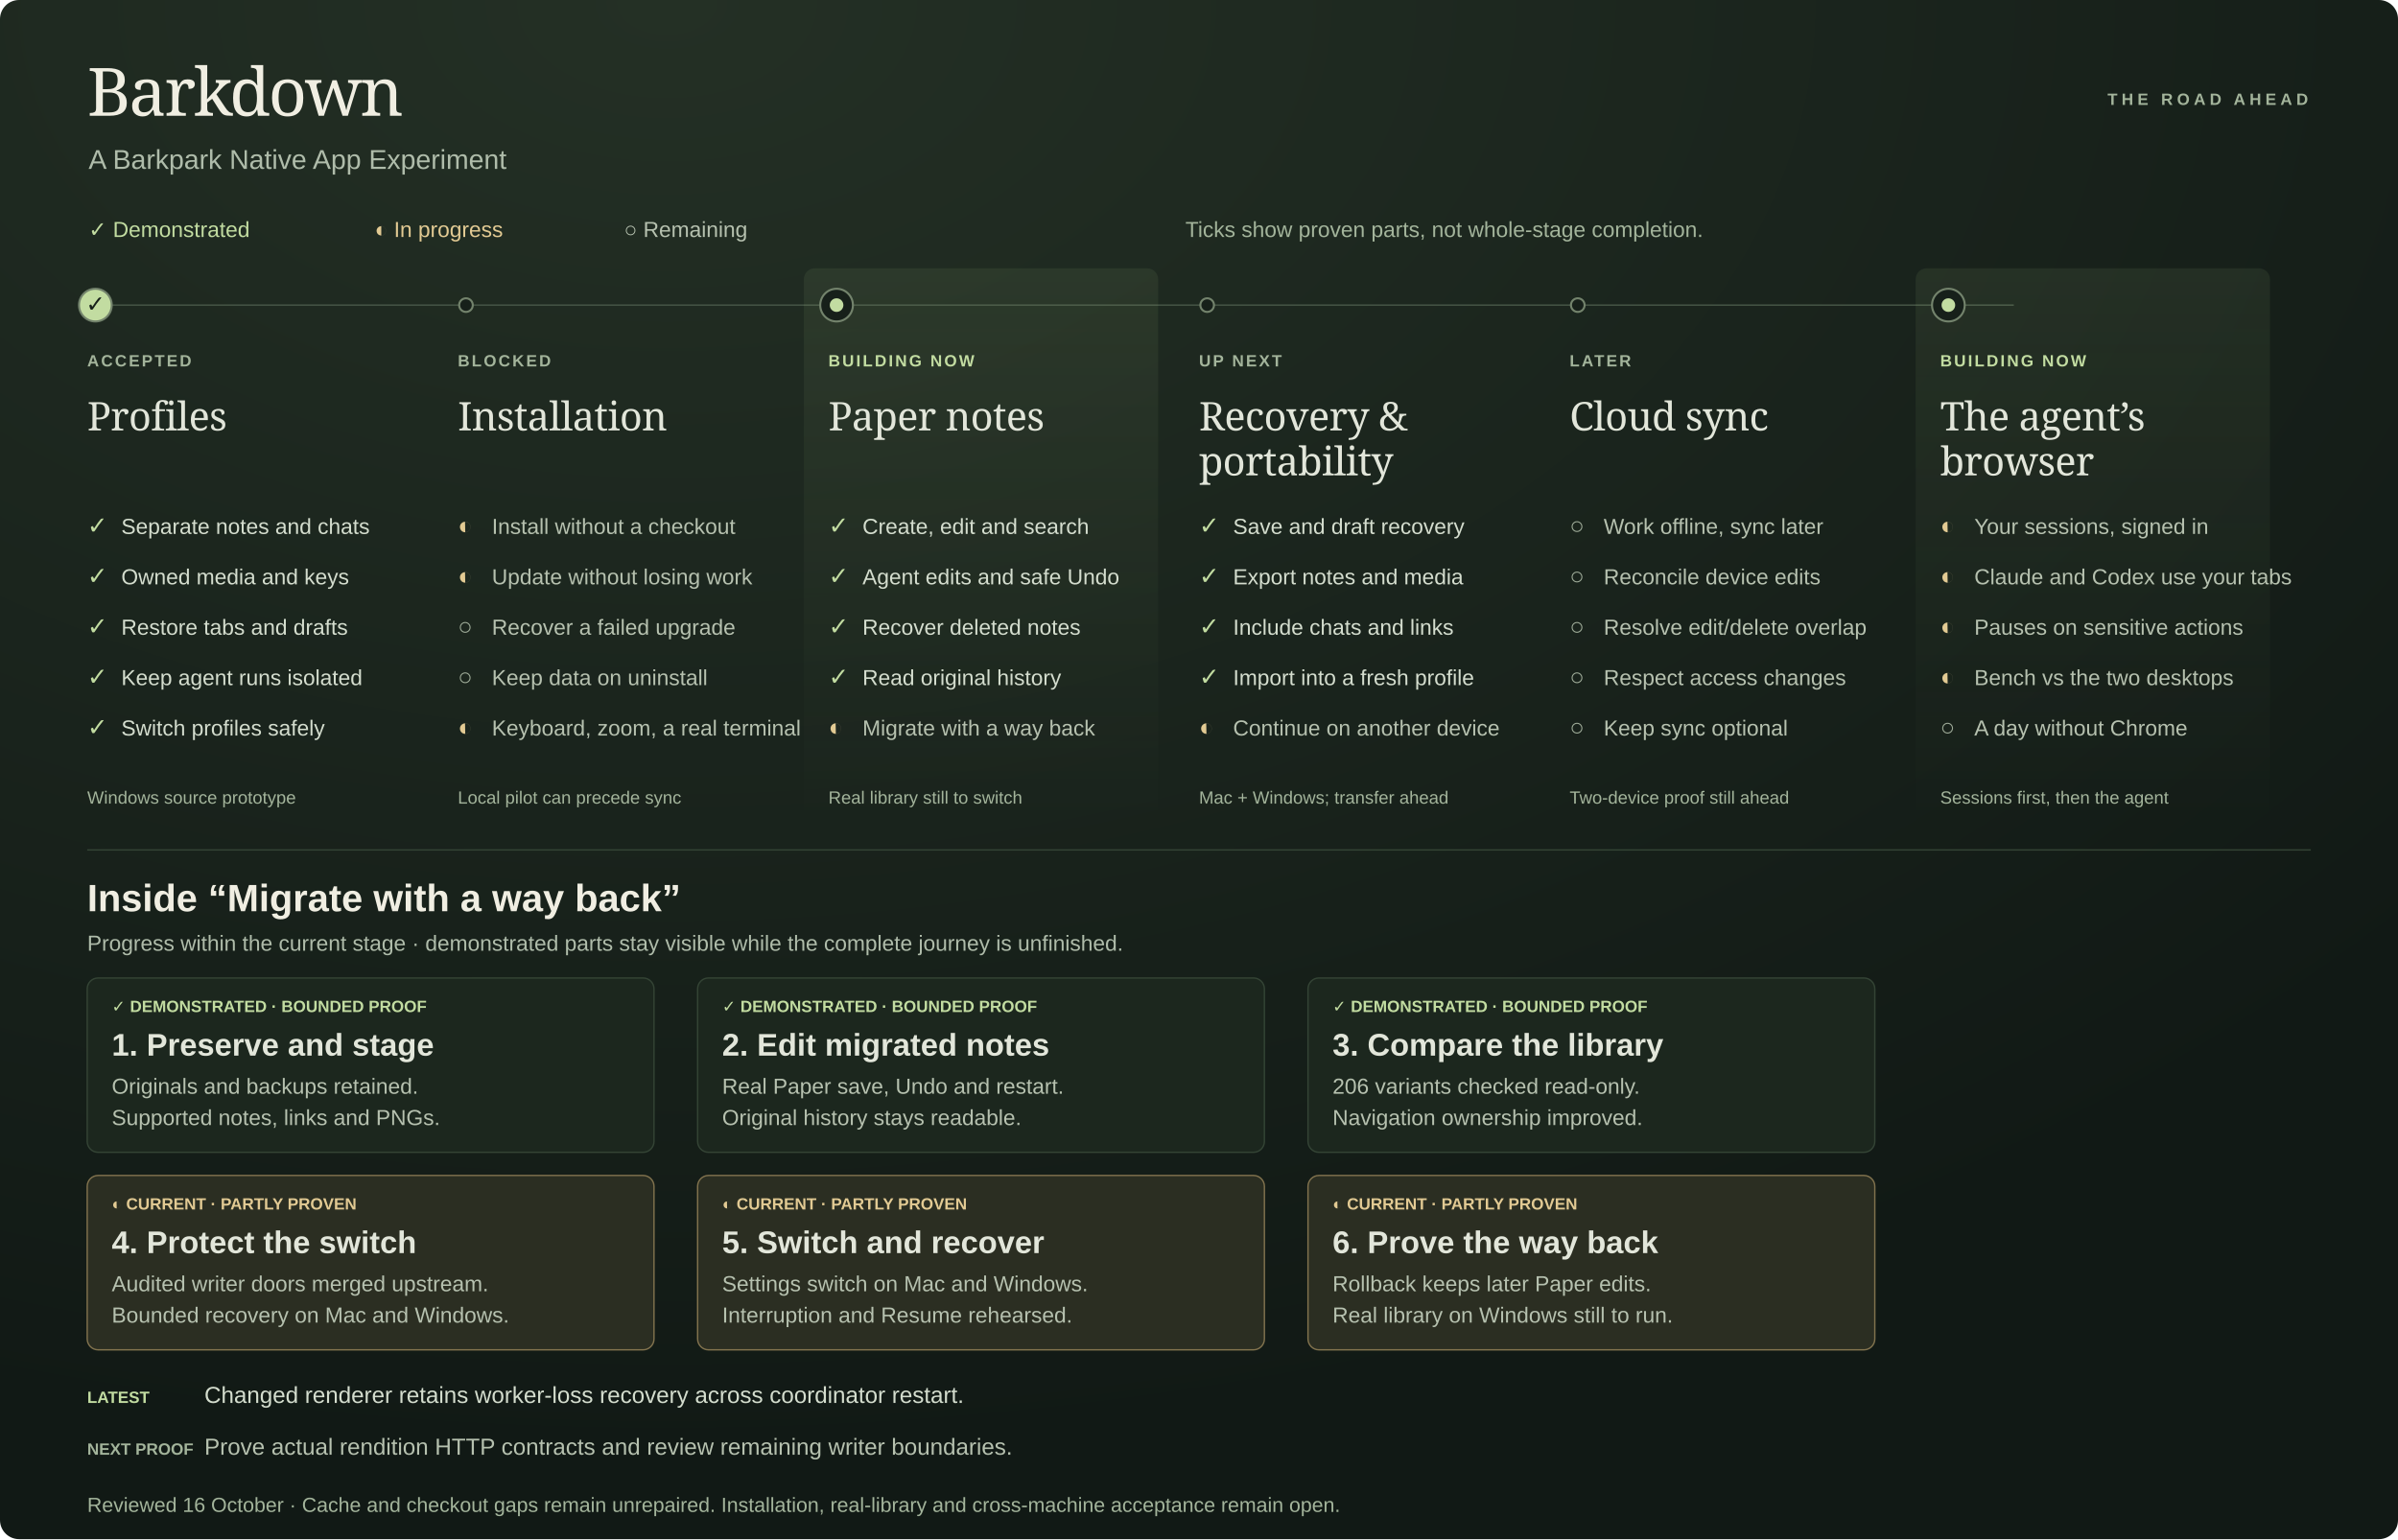
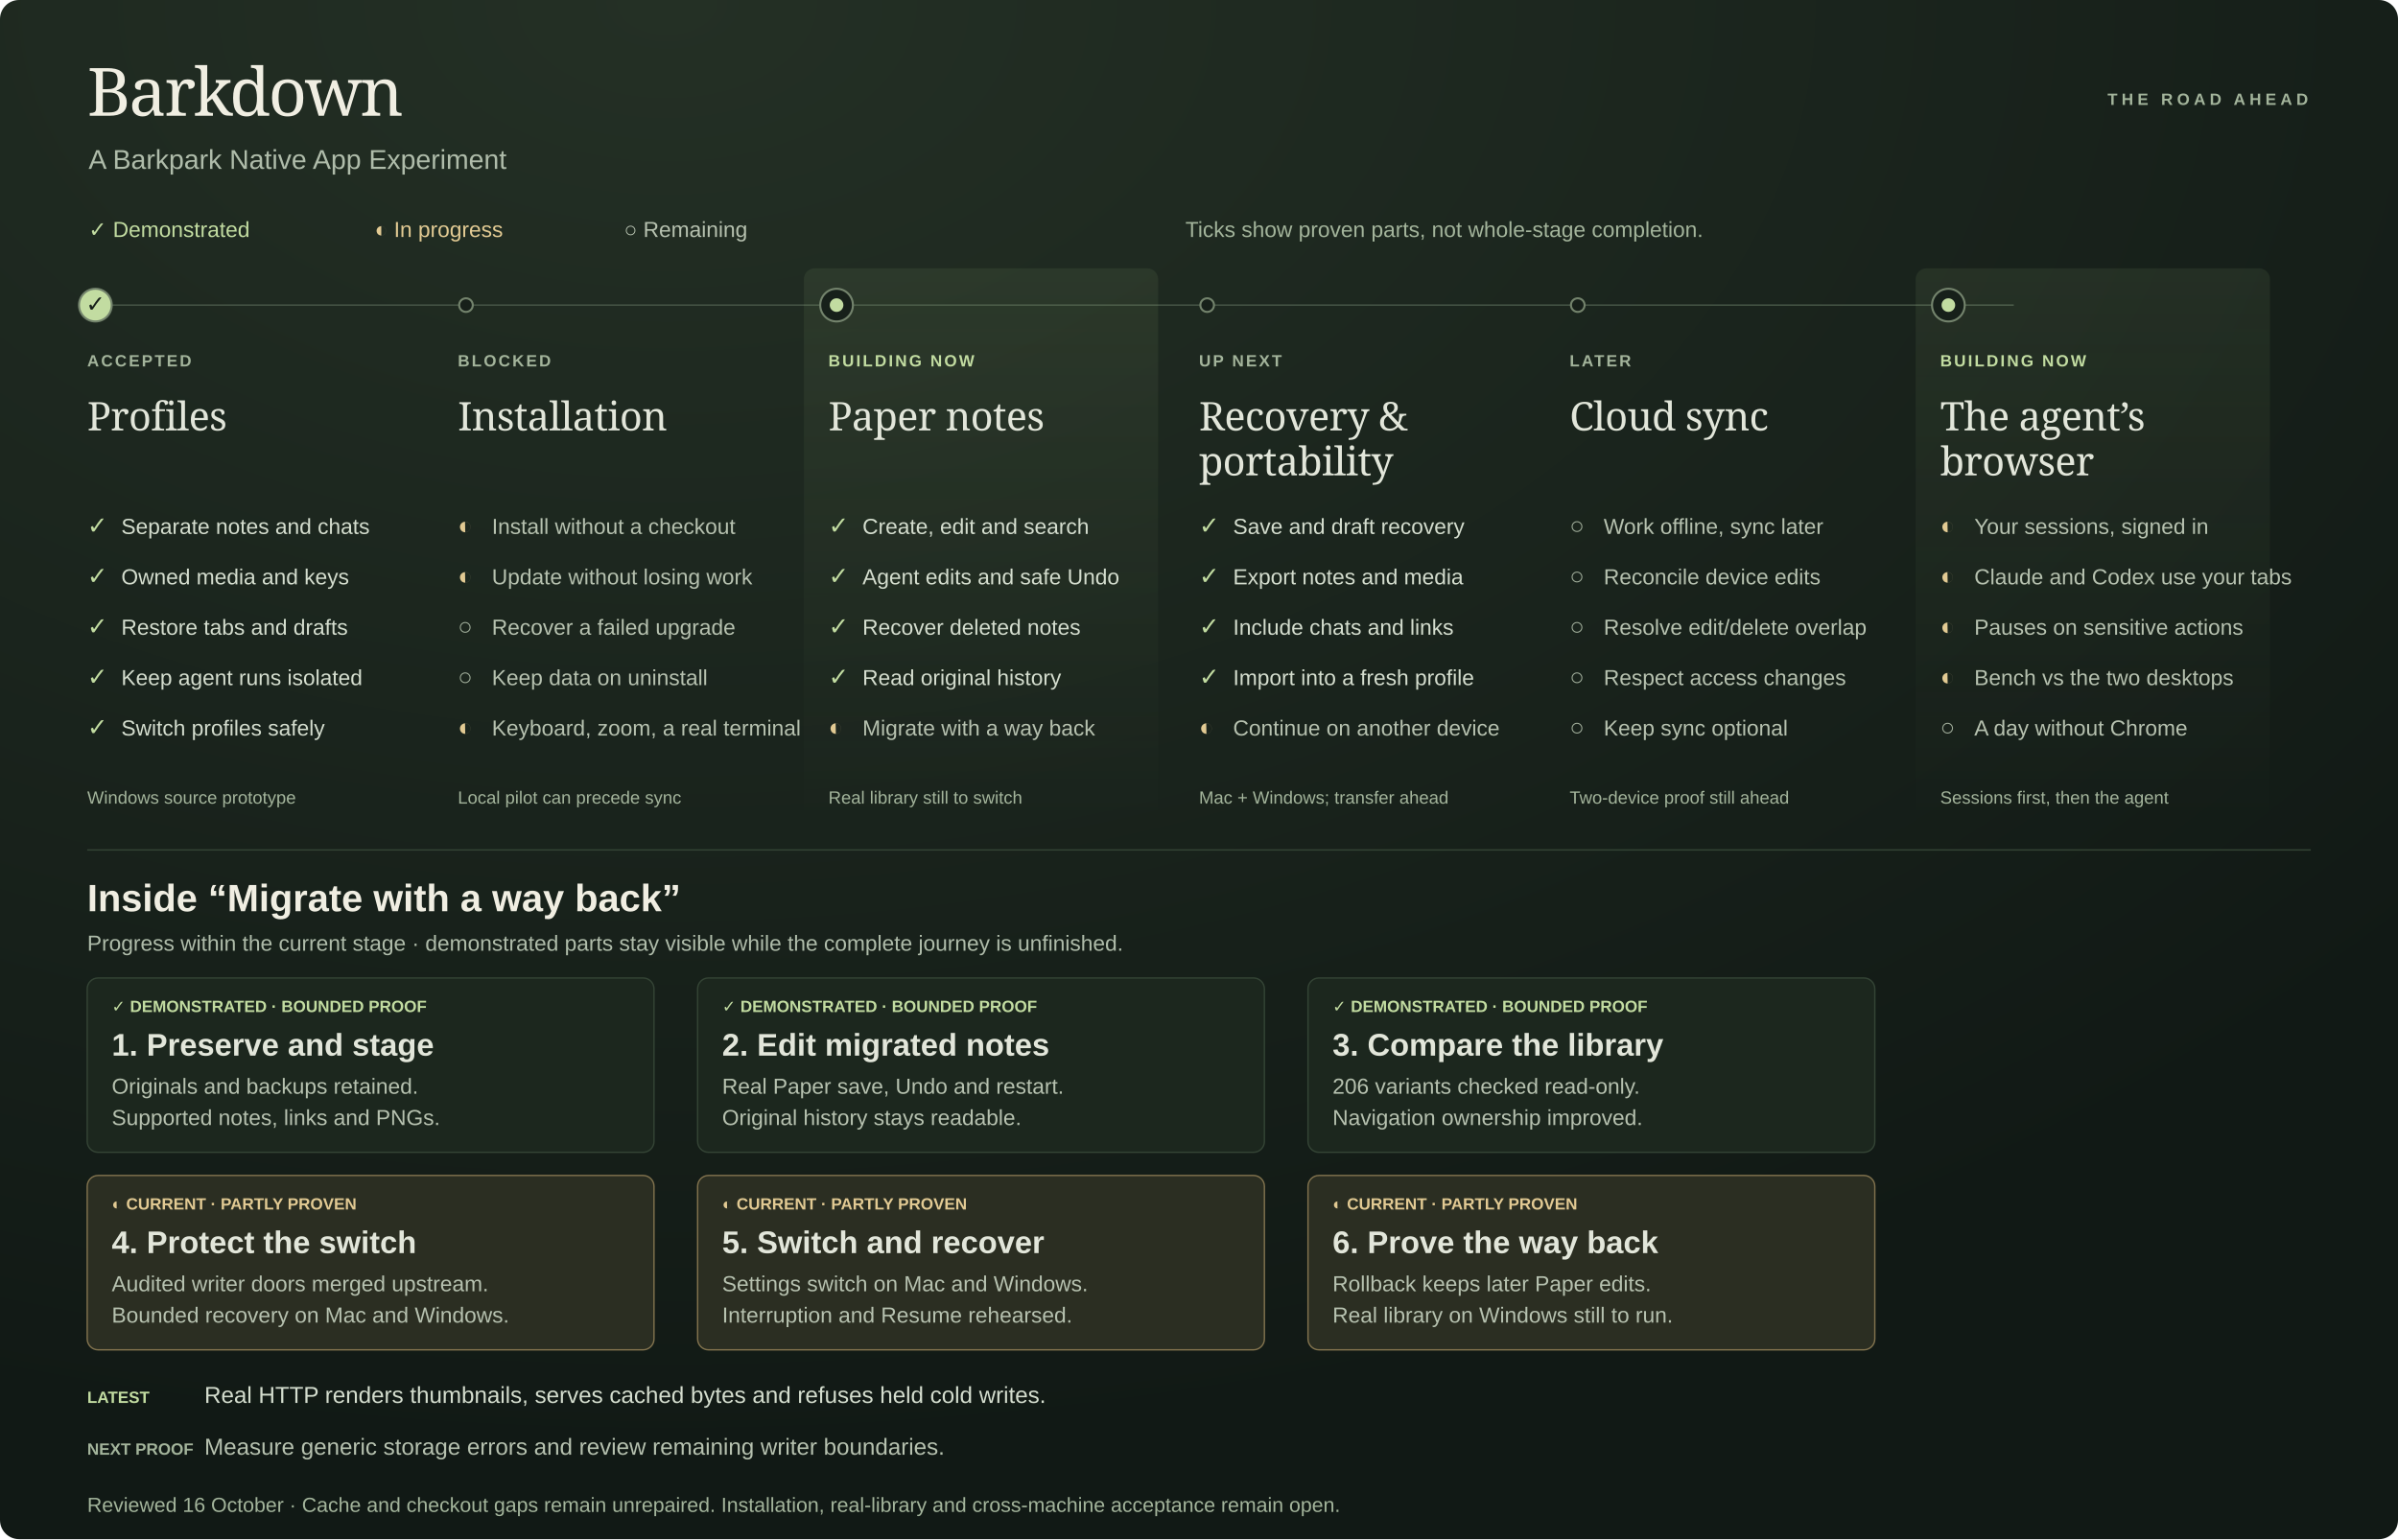
<svg xmlns="http://www.w3.org/2000/svg" width="1760" height="1130" viewBox="0 0 1760 1130" role="img" aria-labelledby="title desc">
  <defs>
    <radialGradient id="background" cx="28%" cy="0%" r="95%">
      <stop stop-color="#243025" />
      <stop offset="1" stop-color="#111915" />
    </radialGradient>
    <linearGradient id="focus" x2="0" y2="1">
      <stop stop-color="#a9c787" stop-opacity=".09" />
      <stop offset="1" stop-color="#a9c787" stop-opacity="0" />
    </linearGradient>
  </defs>
  <g font-family="Segoe UI, Arial, sans-serif">
    <rect width="1760" height="1130" rx="14" fill="url(#background)" />
    <text x="64" y="85" font-family="Georgia, serif" font-size="49" letter-spacing="-1.5" fill="#f0eee2">Barkdown</text>
    <text x="65" y="124" font-size="20" fill="#afbcaa" font-weight="400">A Barkpark Native App Experiment</text>
    <text x="1694" y="77" text-anchor="end" font-size="12" font-weight="600" letter-spacing="3" fill="#a3b49b">THE ROAD AHEAD</text>
    <text x="65" y="174" font-size="16" fill="#c2dca1" font-weight="400">✓  Demonstrated</text>
    <text x="275" y="174" font-size="16" fill="#e2ca93" font-weight="400">◐  In progress</text>
    <text x="458" y="174" font-size="16" fill="#b6c1af" font-weight="400">○  Remaining</text>
    <text x="870" y="174" font-size="16" fill="#a3b49b" font-weight="400">Ticks show proven parts, not whole-stage completion.</text>
    <path d="M70 224H1478" stroke="#475747" stroke-width="1" />
    <g data-phase="P1">
      <circle cx="70" cy="224" r="12" fill="#c2dca1" stroke="#73836c" stroke-width="1.5" />
      <text x="63" y="229" font-size="17" fill="#17201a" font-weight="600">✓</text>
      <text x="64" y="269" font-size="12" letter-spacing="1.5" font-weight="600" fill="#a3b49b">ACCEPTED</text>
      <text x="64" y="316" dy="0" font-family="Georgia, serif" font-size="29" letter-spacing="-.4" fill="#e2e6da">Profiles</text>
      <text x="64" y="392" font-size="18" fill="#c2dca1" font-weight="600">✓</text>
      <text x="89" y="392" font-size="16" fill="#d4ddce" font-weight="400">Separate notes and chats</text>
      <text x="64" y="429" font-size="18" fill="#c2dca1" font-weight="600">✓</text>
      <text x="89" y="429" font-size="16" fill="#d4ddce" font-weight="400">Owned media and keys</text>
      <text x="64" y="466" font-size="18" fill="#c2dca1" font-weight="600">✓</text>
      <text x="89" y="466" font-size="16" fill="#d4ddce" font-weight="400">Restore tabs and drafts</text>
      <text x="64" y="503" font-size="18" fill="#c2dca1" font-weight="600">✓</text>
      <text x="89" y="503" font-size="16" fill="#d4ddce" font-weight="400">Keep agent runs isolated</text>
      <text x="64" y="540" font-size="18" fill="#c2dca1" font-weight="600">✓</text>
      <text x="89" y="540" font-size="16" fill="#d4ddce" font-weight="400">Switch profiles safely</text>
      <text x="64" y="590" font-size="13" fill="#a3b49b" font-weight="400">Windows source prototype</text>
    </g>
    <g data-phase="P5">
      <circle cx="342" cy="224" r="5" fill="#17201a" stroke="#73836c" stroke-width="1.5" />
      <text x="336" y="269" font-size="12" letter-spacing="1.5" font-weight="600" fill="#a3b49b">BLOCKED</text>
      <text x="336" y="316" dy="0" font-family="Georgia, serif" font-size="29" letter-spacing="-.4" fill="#e2e6da">Installation</text>
      <text x="336" y="392" font-size="18" fill="#e2ca93" font-weight="600">◐</text>
      <text x="361" y="392" font-size="16" fill="#b6c1af" font-weight="400">Install without a checkout</text>
      <text x="336" y="429" font-size="18" fill="#e2ca93" font-weight="600">◐</text>
      <text x="361" y="429" font-size="16" fill="#b6c1af" font-weight="400">Update without losing work</text>
      <text x="336" y="466" font-size="18" fill="#9fac99" font-weight="600">○</text>
      <text x="361" y="466" font-size="16" fill="#b6c1af" font-weight="400">Recover a failed upgrade</text>
      <text x="336" y="503" font-size="18" fill="#9fac99" font-weight="600">○</text>
      <text x="361" y="503" font-size="16" fill="#b6c1af" font-weight="400">Keep data on uninstall</text>
      <text x="336" y="540" font-size="18" fill="#e2ca93" font-weight="600">◐</text>
      <text x="361" y="540" font-size="16" fill="#b6c1af" font-weight="400">Keyboard, zoom, a real terminal</text>
      <text x="336" y="590" font-size="13" fill="#a3b49b" font-weight="400">Local pilot can precede sync</text>
    </g>
    <g data-phase="P2">
      <rect x="590" y="197" width="260" height="410" rx="8" fill="url(#focus)" />
      <circle cx="614" cy="224" r="12" fill="#17201a" stroke="#73836c" stroke-width="1.5" />
      <circle cx="614" cy="224" r="5" fill="#c2dca1" />
      <text x="608" y="269" font-size="12" letter-spacing="1.5" font-weight="600" fill="#c2dca1">BUILDING NOW</text>
      <text x="608" y="316" dy="0" font-family="Georgia, serif" font-size="29" letter-spacing="-.4" fill="#e2e6da">Paper notes</text>
      <text x="608" y="392" font-size="18" fill="#c2dca1" font-weight="600">✓</text>
      <text x="633" y="392" font-size="16" fill="#d4ddce" font-weight="400">Create, edit and search</text>
      <text x="608" y="429" font-size="18" fill="#c2dca1" font-weight="600">✓</text>
      <text x="633" y="429" font-size="16" fill="#d4ddce" font-weight="400">Agent edits and safe Undo</text>
      <text x="608" y="466" font-size="18" fill="#c2dca1" font-weight="600">✓</text>
      <text x="633" y="466" font-size="16" fill="#d4ddce" font-weight="400">Recover deleted notes</text>
      <text x="608" y="503" font-size="18" fill="#c2dca1" font-weight="600">✓</text>
      <text x="633" y="503" font-size="16" fill="#d4ddce" font-weight="400">Read original history</text>
      <text x="608" y="540" font-size="18" fill="#e2ca93" font-weight="600">◐</text>
      <text x="633" y="540" font-size="16" fill="#b6c1af" font-weight="400">Migrate with a way back</text>
      <text x="608" y="590" font-size="13" fill="#a3b49b" font-weight="400">Real library still to switch</text>
    </g>
    <g data-phase="P3">
      <circle cx="886" cy="224" r="5" fill="#17201a" stroke="#73836c" stroke-width="1.5" />
      <text x="880" y="269" font-size="12" letter-spacing="1.5" font-weight="600" fill="#a3b49b">UP NEXT</text>
      <text x="880" y="316" dy="0" font-family="Georgia, serif" font-size="29" letter-spacing="-.4" fill="#e2e6da">Recovery &amp;</text>
      <text x="880" y="316" dy="33" font-family="Georgia, serif" font-size="29" letter-spacing="-.4" fill="#e2e6da">portability</text>
      <text x="880" y="392" font-size="18" fill="#c2dca1" font-weight="600">✓</text>
      <text x="905" y="392" font-size="16" fill="#d4ddce" font-weight="400">Save and draft recovery</text>
      <text x="880" y="429" font-size="18" fill="#c2dca1" font-weight="600">✓</text>
      <text x="905" y="429" font-size="16" fill="#d4ddce" font-weight="400">Export notes and media</text>
      <text x="880" y="466" font-size="18" fill="#c2dca1" font-weight="600">✓</text>
      <text x="905" y="466" font-size="16" fill="#d4ddce" font-weight="400">Include chats and links</text>
      <text x="880" y="503" font-size="18" fill="#c2dca1" font-weight="600">✓</text>
      <text x="905" y="503" font-size="16" fill="#d4ddce" font-weight="400">Import into a fresh profile</text>
      <text x="880" y="540" font-size="18" fill="#e2ca93" font-weight="600">◐</text>
      <text x="905" y="540" font-size="16" fill="#b6c1af" font-weight="400">Continue on another device</text>
      <text x="880" y="590" font-size="13" fill="#a3b49b" font-weight="400">Mac + Windows; transfer ahead</text>
    </g>
    <g data-phase="P4">
      <circle cx="1158" cy="224" r="5" fill="#17201a" stroke="#73836c" stroke-width="1.5" />
      <text x="1152" y="269" font-size="12" letter-spacing="1.5" font-weight="600" fill="#a3b49b">LATER</text>
      <text x="1152" y="316" dy="0" font-family="Georgia, serif" font-size="29" letter-spacing="-.4" fill="#e2e6da">Cloud sync</text>
      <text x="1152" y="392" font-size="18" fill="#9fac99" font-weight="600">○</text>
      <text x="1177" y="392" font-size="16" fill="#b6c1af" font-weight="400">Work offline, sync later</text>
      <text x="1152" y="429" font-size="18" fill="#9fac99" font-weight="600">○</text>
      <text x="1177" y="429" font-size="16" fill="#b6c1af" font-weight="400">Reconcile device edits</text>
      <text x="1152" y="466" font-size="18" fill="#9fac99" font-weight="600">○</text>
      <text x="1177" y="466" font-size="16" fill="#b6c1af" font-weight="400">Resolve edit/delete overlap</text>
      <text x="1152" y="503" font-size="18" fill="#9fac99" font-weight="600">○</text>
      <text x="1177" y="503" font-size="16" fill="#b6c1af" font-weight="400">Respect access changes</text>
      <text x="1152" y="540" font-size="18" fill="#9fac99" font-weight="600">○</text>
      <text x="1177" y="540" font-size="16" fill="#b6c1af" font-weight="400">Keep sync optional</text>
      <text x="1152" y="590" font-size="13" fill="#a3b49b" font-weight="400">Two-device proof still ahead</text>
    </g>
    <g data-phase="P6">
      <rect x="1406" y="197" width="260" height="410" rx="8" fill="url(#focus)" />
      <circle cx="1430" cy="224" r="12" fill="#17201a" stroke="#73836c" stroke-width="1.5" />
      <circle cx="1430" cy="224" r="5" fill="#c2dca1" />
      <text x="1424" y="269" font-size="12" letter-spacing="1.5" font-weight="600" fill="#c2dca1">BUILDING NOW</text>
      <text x="1424" y="316" dy="0" font-family="Georgia, serif" font-size="29" letter-spacing="-.4" fill="#e2e6da">The agent’s</text>
      <text x="1424" y="316" dy="33" font-family="Georgia, serif" font-size="29" letter-spacing="-.4" fill="#e2e6da">browser</text>
      <text x="1424" y="392" font-size="18" fill="#e2ca93" font-weight="600">◐</text>
      <text x="1449" y="392" font-size="16" fill="#b6c1af" font-weight="400">Your sessions, signed in</text>
      <text x="1424" y="429" font-size="18" fill="#e2ca93" font-weight="600">◐</text>
      <text x="1449" y="429" font-size="16" fill="#b6c1af" font-weight="400">Claude and Codex use your tabs</text>
      <text x="1424" y="466" font-size="18" fill="#e2ca93" font-weight="600">◐</text>
      <text x="1449" y="466" font-size="16" fill="#b6c1af" font-weight="400">Pauses on sensitive actions</text>
      <text x="1424" y="503" font-size="18" fill="#e2ca93" font-weight="600">◐</text>
      <text x="1449" y="503" font-size="16" fill="#b6c1af" font-weight="400">Bench vs the two desktops</text>
      <text x="1424" y="540" font-size="18" fill="#9fac99" font-weight="600">○</text>
      <text x="1449" y="540" font-size="16" fill="#b6c1af" font-weight="400">A day without Chrome</text>
      <text x="1424" y="590" font-size="13" fill="#a3b49b" font-weight="400">Sessions first, then the agent</text>
    </g>
    <path d="M64 624H1696" stroke="#344435" />
    <text x="64" y="669" font-size="28" fill="#f0eee2" font-weight="600">Inside “Migrate with a way back”</text>
    <text x="64" y="698" font-size="16" fill="#afbcaa" font-weight="400">Progress within the current stage · demonstrated parts stay visible while the complete journey is unfinished.</text>
    <g data-migration-step="1">
      <rect x="64" y="718" width="416" height="128" rx="8" fill="#1c271e" stroke="#344435" />
      <text x="82" y="743" font-size="12" fill="#c2dca1" font-weight="600">✓  DEMONSTRATED · BOUNDED PROOF</text>
      <text x="82" y="775" font-size="23" fill="#e2e6da" font-weight="600">1. Preserve and stage</text>
      <text x="82" y="803" font-size="16" fill="#b6c1af" font-weight="400">Originals and backups retained.</text>
      <text x="82" y="826" font-size="16" fill="#b6c1af" font-weight="400">Supported notes, links and PNGs.</text>
    </g>
    <g data-migration-step="2">
      <rect x="512" y="718" width="416" height="128" rx="8" fill="#1c271e" stroke="#344435" />
      <text x="530" y="743" font-size="12" fill="#c2dca1" font-weight="600">✓  DEMONSTRATED · BOUNDED PROOF</text>
      <text x="530" y="775" font-size="23" fill="#e2e6da" font-weight="600">2. Edit migrated notes</text>
      <text x="530" y="803" font-size="16" fill="#b6c1af" font-weight="400">Real Paper save, Undo and restart.</text>
      <text x="530" y="826" font-size="16" fill="#b6c1af" font-weight="400">Original history stays readable.</text>
    </g>
    <g data-migration-step="3">
      <rect x="960" y="718" width="416" height="128" rx="8" fill="#1c271e" stroke="#344435" />
      <text x="978" y="743" font-size="12" fill="#c2dca1" font-weight="600">✓  DEMONSTRATED · BOUNDED PROOF</text>
      <text x="978" y="775" font-size="23" fill="#e2e6da" font-weight="600">3. Compare the library</text>
      <text x="978" y="803" font-size="16" fill="#b6c1af" font-weight="400">206 variants checked read-only.</text>
      <text x="978" y="826" font-size="16" fill="#b6c1af" font-weight="400">Navigation ownership improved.</text>
    </g>
    <g data-migration-step="4">
      <rect x="64" y="863" width="416" height="128" rx="8" fill="#2b2e22" stroke="#82734e" />
      <text x="82" y="888" font-size="12" fill="#e2ca93" font-weight="600">◐  CURRENT · PARTLY PROVEN</text>
      <text x="82" y="920" font-size="23" fill="#e2e6da" font-weight="600">4. Protect the switch</text>
      <text x="82" y="948" font-size="16" fill="#b6c1af" font-weight="400">Audited writer doors merged upstream.</text>
      <text x="82" y="971" font-size="16" fill="#b6c1af" font-weight="400">Bounded recovery on Mac and Windows.</text>
    </g>
    <g data-migration-step="5">
      <rect x="512" y="863" width="416" height="128" rx="8" fill="#2b2e22" stroke="#82734e" />
      <text x="530" y="888" font-size="12" fill="#e2ca93" font-weight="600">◐  CURRENT · PARTLY PROVEN</text>
      <text x="530" y="920" font-size="23" fill="#e2e6da" font-weight="600">5. Switch and recover</text>
      <text x="530" y="948" font-size="16" fill="#b6c1af" font-weight="400">Settings switch on Mac and Windows.</text>
      <text x="530" y="971" font-size="16" fill="#b6c1af" font-weight="400">Interruption and Resume rehearsed.</text>
    </g>
    <g data-migration-step="6">
      <rect x="960" y="863" width="416" height="128" rx="8" fill="#2b2e22" stroke="#82734e" />
      <text x="978" y="888" font-size="12" fill="#e2ca93" font-weight="600">◐  CURRENT · PARTLY PROVEN</text>
      <text x="978" y="920" font-size="23" fill="#e2e6da" font-weight="600">6. Prove the way back</text>
      <text x="978" y="948" font-size="16" fill="#b6c1af" font-weight="400">Rollback keeps later Paper edits.</text>
      <text x="978" y="971" font-size="16" fill="#b6c1af" font-weight="400">Real library on Windows still to run.</text>
    </g>
    <text x="64" y="1030" font-size="12" fill="#c2dca1" font-weight="600">LATEST</text>
-     <text x="150" y="1030" font-size="17" fill="#d4ddce" font-weight="400">Changed renderer retains worker-loss recovery across coordinator restart.</text>
+     <text x="150" y="1030" font-size="17" fill="#d4ddce" font-weight="400">Real HTTP renders thumbnails, serves cached bytes and refuses held cold writes.</text>
    <text x="64" y="1068" font-size="12" fill="#a3b49b" font-weight="600">NEXT PROOF</text>
-     <text x="150" y="1068" font-size="17" fill="#b6c1af" font-weight="400">Prove actual rendition HTTP contracts and review remaining writer boundaries.</text>
+     <text x="150" y="1068" font-size="17" fill="#b6c1af" font-weight="400">Measure generic storage errors and review remaining writer boundaries.</text>
    <text x="64" y="1110" font-size="15" fill="#a3b49b" font-weight="400">Reviewed 16 October · Cache and checkout gaps remain unrepaired. Installation, real-library and cross-machine acceptance remain open.</text>
  </g>
</svg>
